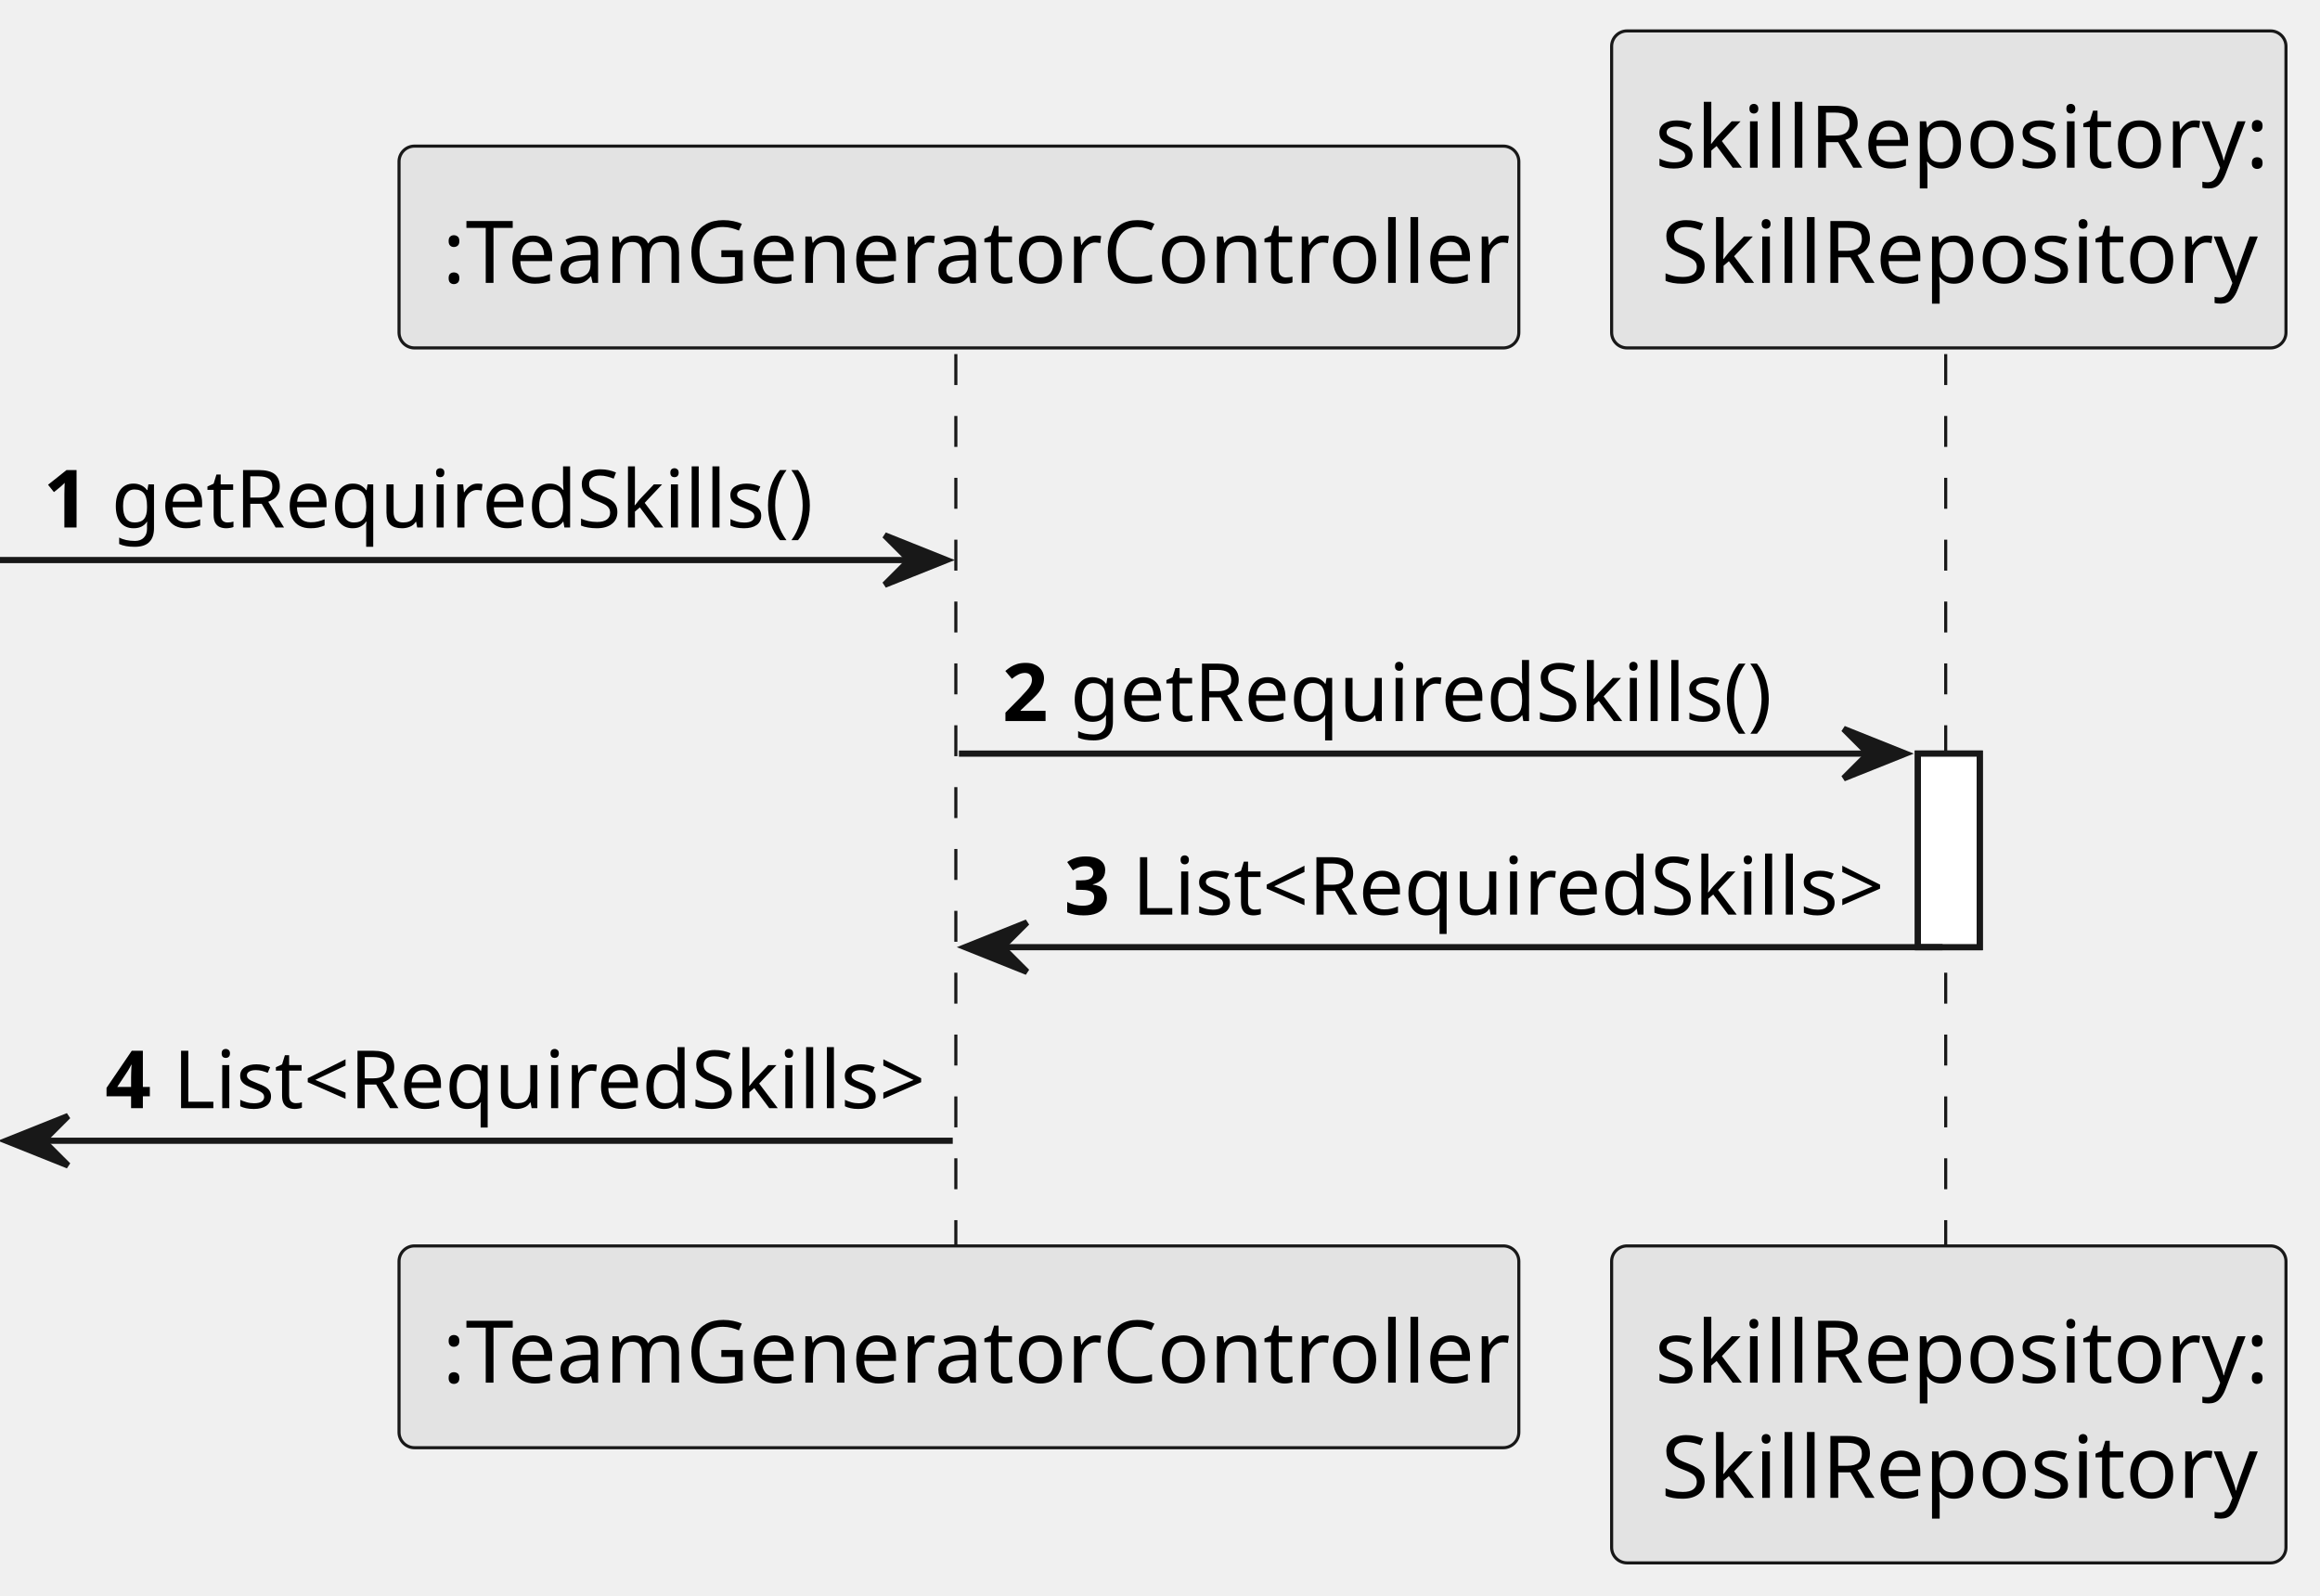
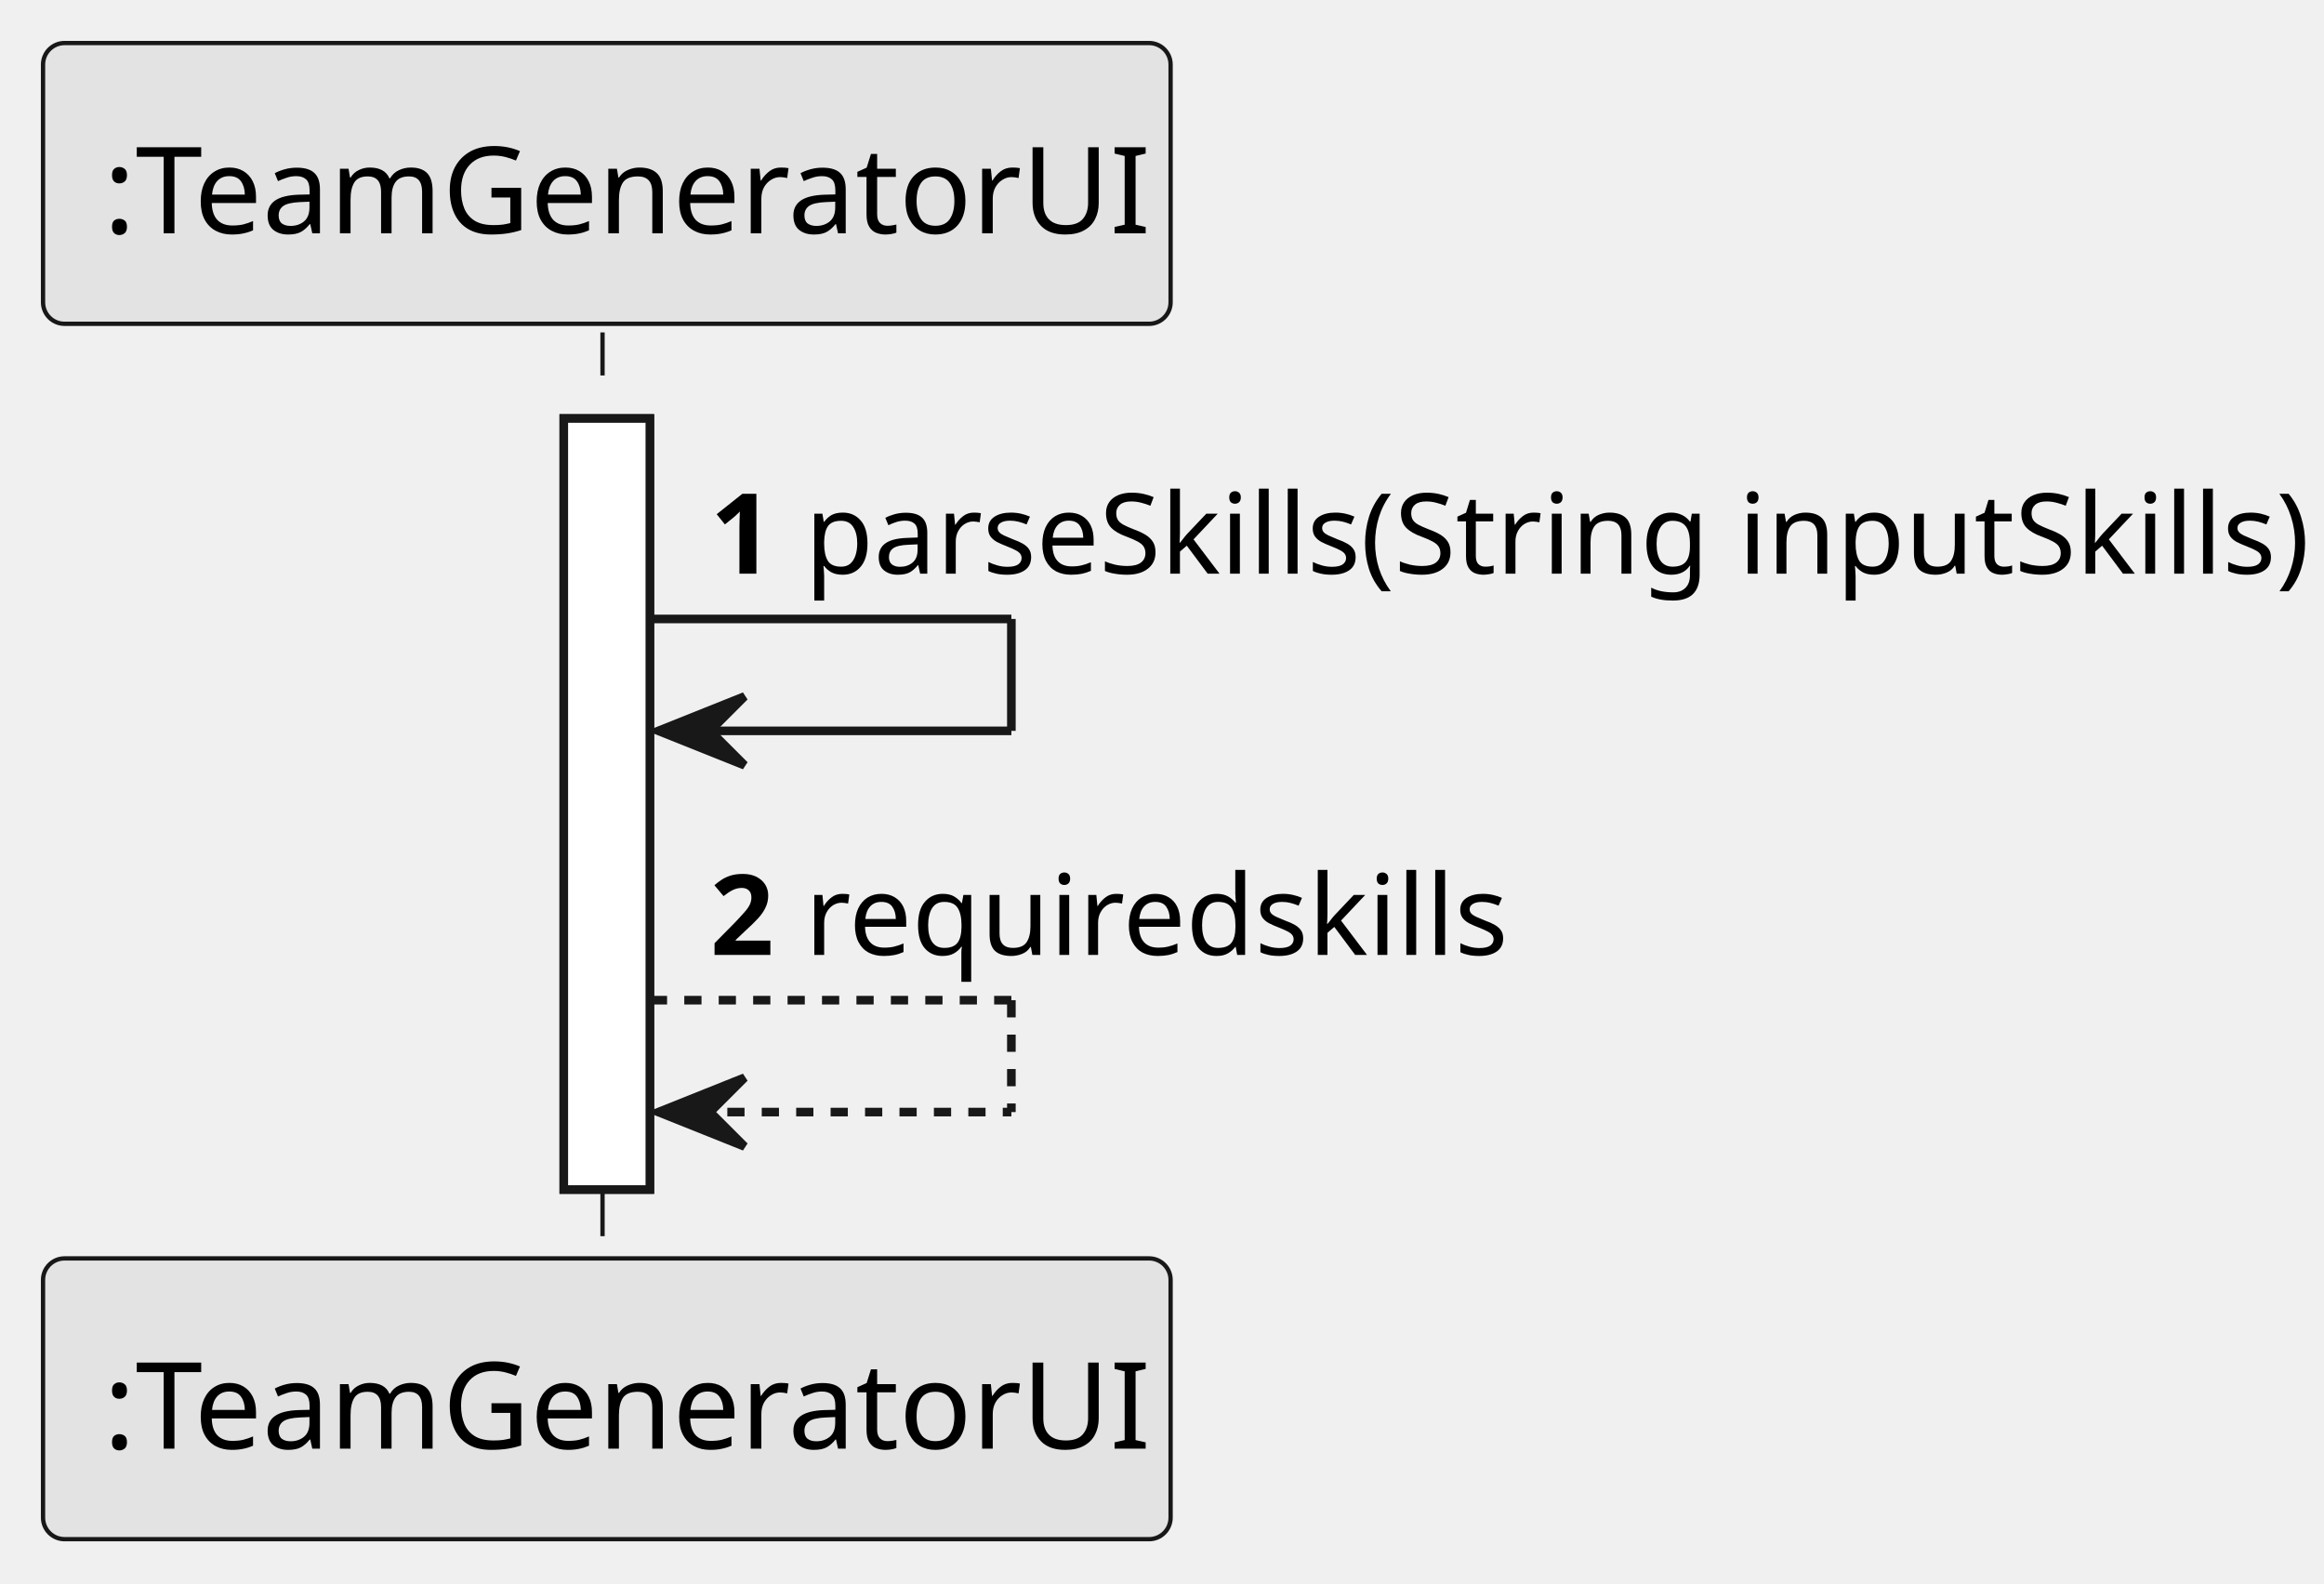
- <svg xmlns="http://www.w3.org/2000/svg" contentStyleType="text/css" height="258px" preserveAspectRatio="none" style="width:375px;height:258px;background:#FFFFFF;" version="1.1" viewBox="0 0 375 258" width="375px" zoomAndPan="magnify">
+ <svg xmlns="http://www.w3.org/2000/svg" contentStyleType="text/css" height="184px" preserveAspectRatio="none" style="width:270px;height:184px;background:#FFFFFF;" version="1.1" viewBox="0 0 270 184" width="270px" zoomAndPan="magnify">
  <defs />
  <g>
-     <rect fill="#FFFFFF" height="31.291" style="stroke:#181818;stroke-width:1.0;" width="10" x="310" y="121.824" />
-     <line style="stroke:#181818;stroke-width:0.5;stroke-dasharray:5.0,5.0;" x1="154.5" x2="154.5" y1="57.242" y2="202.406" />
-     <line style="stroke:#181818;stroke-width:0.5;stroke-dasharray:5.0,5.0;" x1="314.5" x2="314.5" y1="57.242" y2="202.406" />
-     <rect fill="#E3E3E3" height="32.621" rx="2.5" ry="2.5" style="stroke:#181818;stroke-width:0.5;" width="181" x="64.5" y="23.621" />
-     <text fill="#000000" font-family="sans-serif" font-size="14" lengthAdjust="spacing" textLength="167" x="71.5" y="45.728">:TeamGeneratorController</text>
-     <rect fill="#E3E3E3" height="32.621" rx="2.5" ry="2.5" style="stroke:#181818;stroke-width:0.5;" width="181" x="64.5" y="201.406" />
-     <text fill="#000000" font-family="sans-serif" font-size="14" lengthAdjust="spacing" textLength="167" x="71.5" y="223.514">:TeamGeneratorController</text>
-     <rect fill="#E3E3E3" height="51.242" rx="2.5" ry="2.5" style="stroke:#181818;stroke-width:0.5;" width="109" x="260.5" y="5" />
-     <text fill="#000000" font-family="sans-serif" font-size="14" lengthAdjust="spacing" textLength="95" x="267.5" y="27.107">skillRepository:</text>
-     <text fill="#000000" font-family="sans-serif" font-size="14" lengthAdjust="spacing" textLength="93" x="268.5" y="45.728">SkillRepository</text>
-     <rect fill="#E3E3E3" height="51.242" rx="2.5" ry="2.5" style="stroke:#181818;stroke-width:0.5;" width="109" x="260.5" y="201.406" />
-     <text fill="#000000" font-family="sans-serif" font-size="14" lengthAdjust="spacing" textLength="95" x="267.5" y="223.514">skillRepository:</text>
-     <text fill="#000000" font-family="sans-serif" font-size="14" lengthAdjust="spacing" textLength="93" x="268.5" y="242.135">SkillRepository</text>
-     <rect fill="#FFFFFF" height="31.291" style="stroke:#181818;stroke-width:1.0;" width="10" x="310" y="121.824" />
-     <polygon fill="#181818" points="143,86.533,153,90.533,143,94.533,147,90.533" style="stroke:#181818;stroke-width:1.0;" />
-     <line style="stroke:#181818;stroke-width:1.0;" x1="0" x2="149" y1="90.533" y2="90.533" />
-     <text fill="#000000" font-family="sans-serif" font-size="13" font-weight="bold" lengthAdjust="spacing" textLength="7" x="7" y="85.27">1</text>
-     <text fill="#000000" font-family="sans-serif" font-size="13" lengthAdjust="spacing" textLength="109" x="18" y="85.27">getRequiredSkills()</text>
-     <polygon fill="#181818" points="298,117.824,308,121.824,298,125.824,302,121.824" style="stroke:#181818;stroke-width:1.0;" />
-     <line style="stroke:#181818;stroke-width:1.0;" x1="155" x2="304" y1="121.824" y2="121.824" />
-     <text fill="#000000" font-family="sans-serif" font-size="13" font-weight="bold" lengthAdjust="spacing" textLength="7" x="162" y="116.561">2</text>
-     <text fill="#000000" font-family="sans-serif" font-size="13" lengthAdjust="spacing" textLength="109" x="173" y="116.561">getRequiredSkills()</text>
-     <polygon fill="#181818" points="166,149.115,156,153.115,166,157.115,162,153.115" style="stroke:#181818;stroke-width:1.0;" />
-     <line style="stroke:#181818;stroke-width:1.0;" x1="160" x2="314" y1="153.115" y2="153.115" />
-     <text fill="#000000" font-family="sans-serif" font-size="13" font-weight="bold" lengthAdjust="spacing" textLength="7" x="172" y="147.852">3</text>
-     <text fill="#000000" font-family="sans-serif" font-size="13" lengthAdjust="spacing" textLength="120" x="183" y="147.852">List&lt;RequiredSkills&gt;</text>
-     <polygon fill="#181818" points="11,180.406,1,184.406,11,188.406,7,184.406" style="stroke:#181818;stroke-width:1.0;" />
-     <line style="stroke:#181818;stroke-width:1.0;" x1="5" x2="154" y1="184.406" y2="184.406" />
-     <text fill="#000000" font-family="sans-serif" font-size="13" font-weight="bold" lengthAdjust="spacing" textLength="7" x="17" y="179.144">4</text>
-     <text fill="#000000" font-family="sans-serif" font-size="13" lengthAdjust="spacing" textLength="120" x="28" y="179.144">List&lt;RequiredSkills&gt;</text>
+     <rect fill="#FFFFFF" height="89.582" style="stroke:#181818;stroke-width:1.0;" width="10" x="65.5" y="48.621" />
+     <line style="stroke:#181818;stroke-width:0.5;stroke-dasharray:5.0,5.0;" x1="70" x2="70" y1="38.621" y2="147.203" />
+     <rect fill="#E3E3E3" height="32.621" rx="2.5" ry="2.5" style="stroke:#181818;stroke-width:0.5;" width="131" x="5" y="5" />
+     <text fill="#000000" font-family="sans-serif" font-size="14" lengthAdjust="spacing" textLength="117" x="12" y="27.107">:TeamGeneratorUI</text>
+     <rect fill="#E3E3E3" height="32.621" rx="2.5" ry="2.5" style="stroke:#181818;stroke-width:0.5;" width="131" x="5" y="146.203" />
+     <text fill="#000000" font-family="sans-serif" font-size="14" lengthAdjust="spacing" textLength="117" x="12" y="168.31">:TeamGeneratorUI</text>
+     <rect fill="#FFFFFF" height="89.582" style="stroke:#181818;stroke-width:1.0;" width="10" x="65.5" y="48.621" />
+     <line style="stroke:#181818;stroke-width:1.0;" x1="75.5" x2="117.5" y1="71.912" y2="71.912" />
+     <line style="stroke:#181818;stroke-width:1.0;" x1="117.5" x2="117.5" y1="71.912" y2="84.912" />
+     <line style="stroke:#181818;stroke-width:1.0;" x1="76.5" x2="117.5" y1="84.912" y2="84.912" />
+     <polygon fill="#181818" points="86.5,80.912,76.5,84.912,86.5,88.912,82.5,84.912" style="stroke:#181818;stroke-width:1.0;" />
+     <text fill="#000000" font-family="sans-serif" font-size="13" font-weight="bold" lengthAdjust="spacing" textLength="7" x="82.5" y="66.649">1</text>
+     <text fill="#000000" font-family="sans-serif" font-size="13" lengthAdjust="spacing" textLength="170" x="93.5" y="66.649">parseSkills(String inputSkills)</text>
+     <line style="stroke:#181818;stroke-width:1.0;stroke-dasharray:2.0,2.0;" x1="75.5" x2="117.5" y1="116.203" y2="116.203" />
+     <line style="stroke:#181818;stroke-width:1.0;stroke-dasharray:2.0,2.0;" x1="117.5" x2="117.5" y1="116.203" y2="129.203" />
+     <line style="stroke:#181818;stroke-width:1.0;stroke-dasharray:2.0,2.0;" x1="76.5" x2="117.5" y1="129.203" y2="129.203" />
+     <polygon fill="#181818" points="86.5,125.203,76.5,129.203,86.5,133.203,82.5,129.203" style="stroke:#181818;stroke-width:1.0;" />
+     <text fill="#000000" font-family="sans-serif" font-size="13" font-weight="bold" lengthAdjust="spacing" textLength="7" x="82.5" y="110.94">2</text>
+     <text fill="#000000" font-family="sans-serif" font-size="13" lengthAdjust="spacing" textLength="76" x="93.5" y="110.94">requiredskills</text>
  </g>
</svg>
